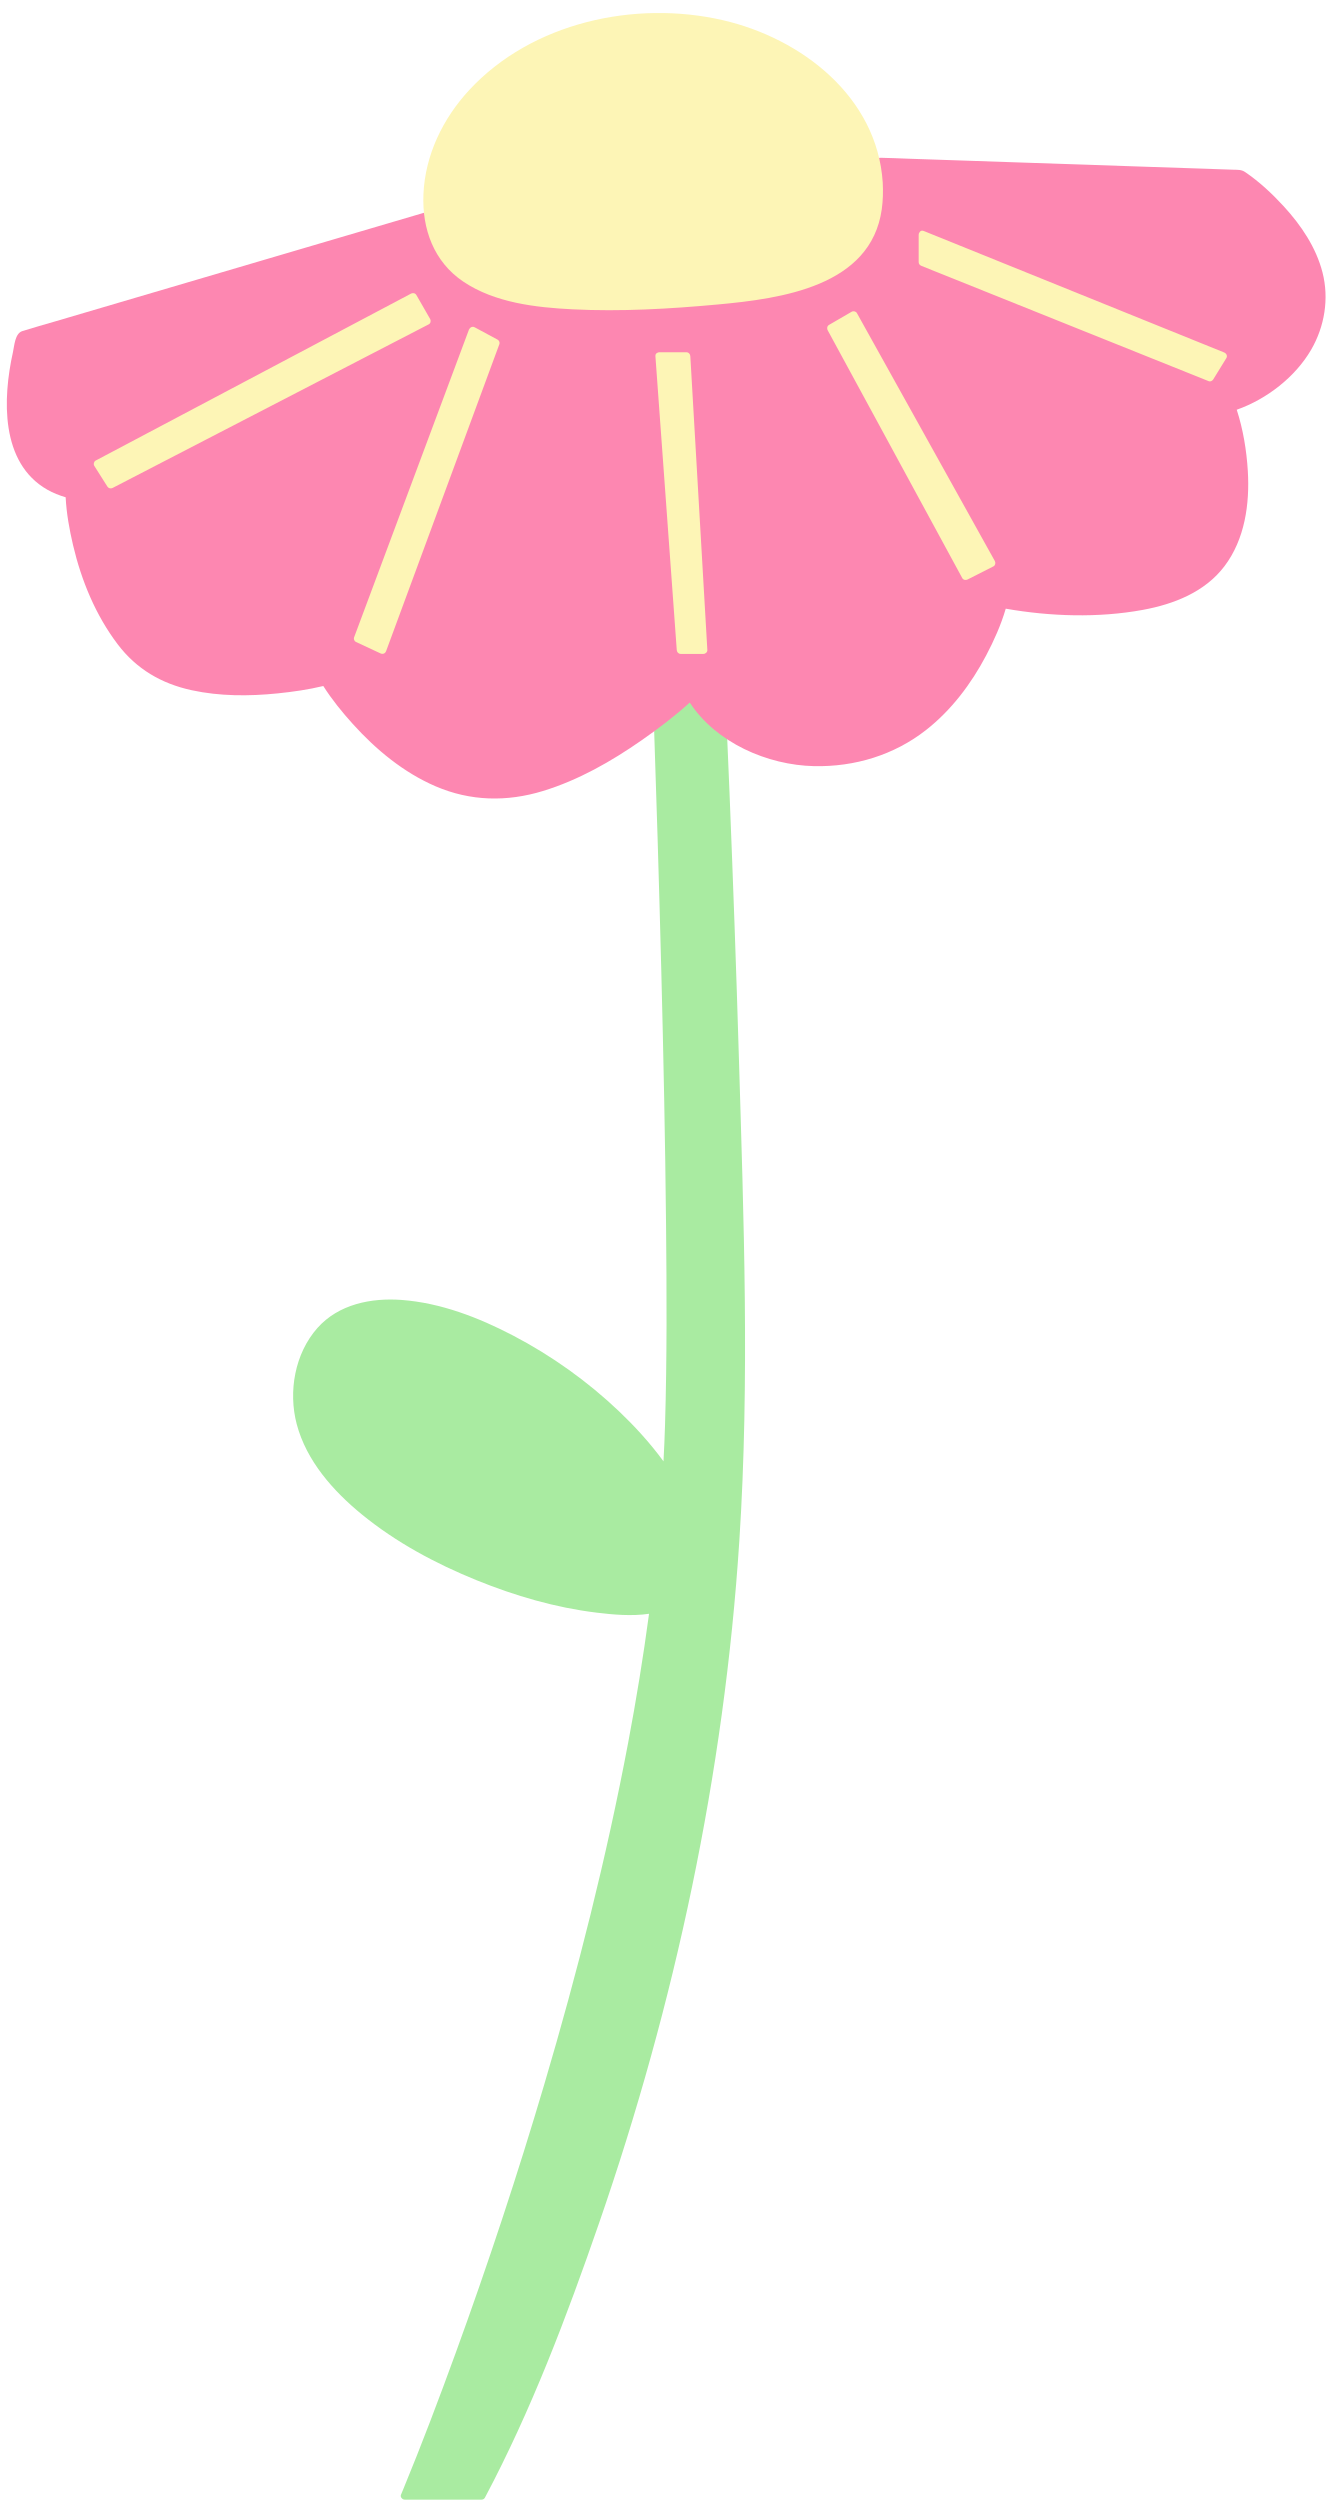
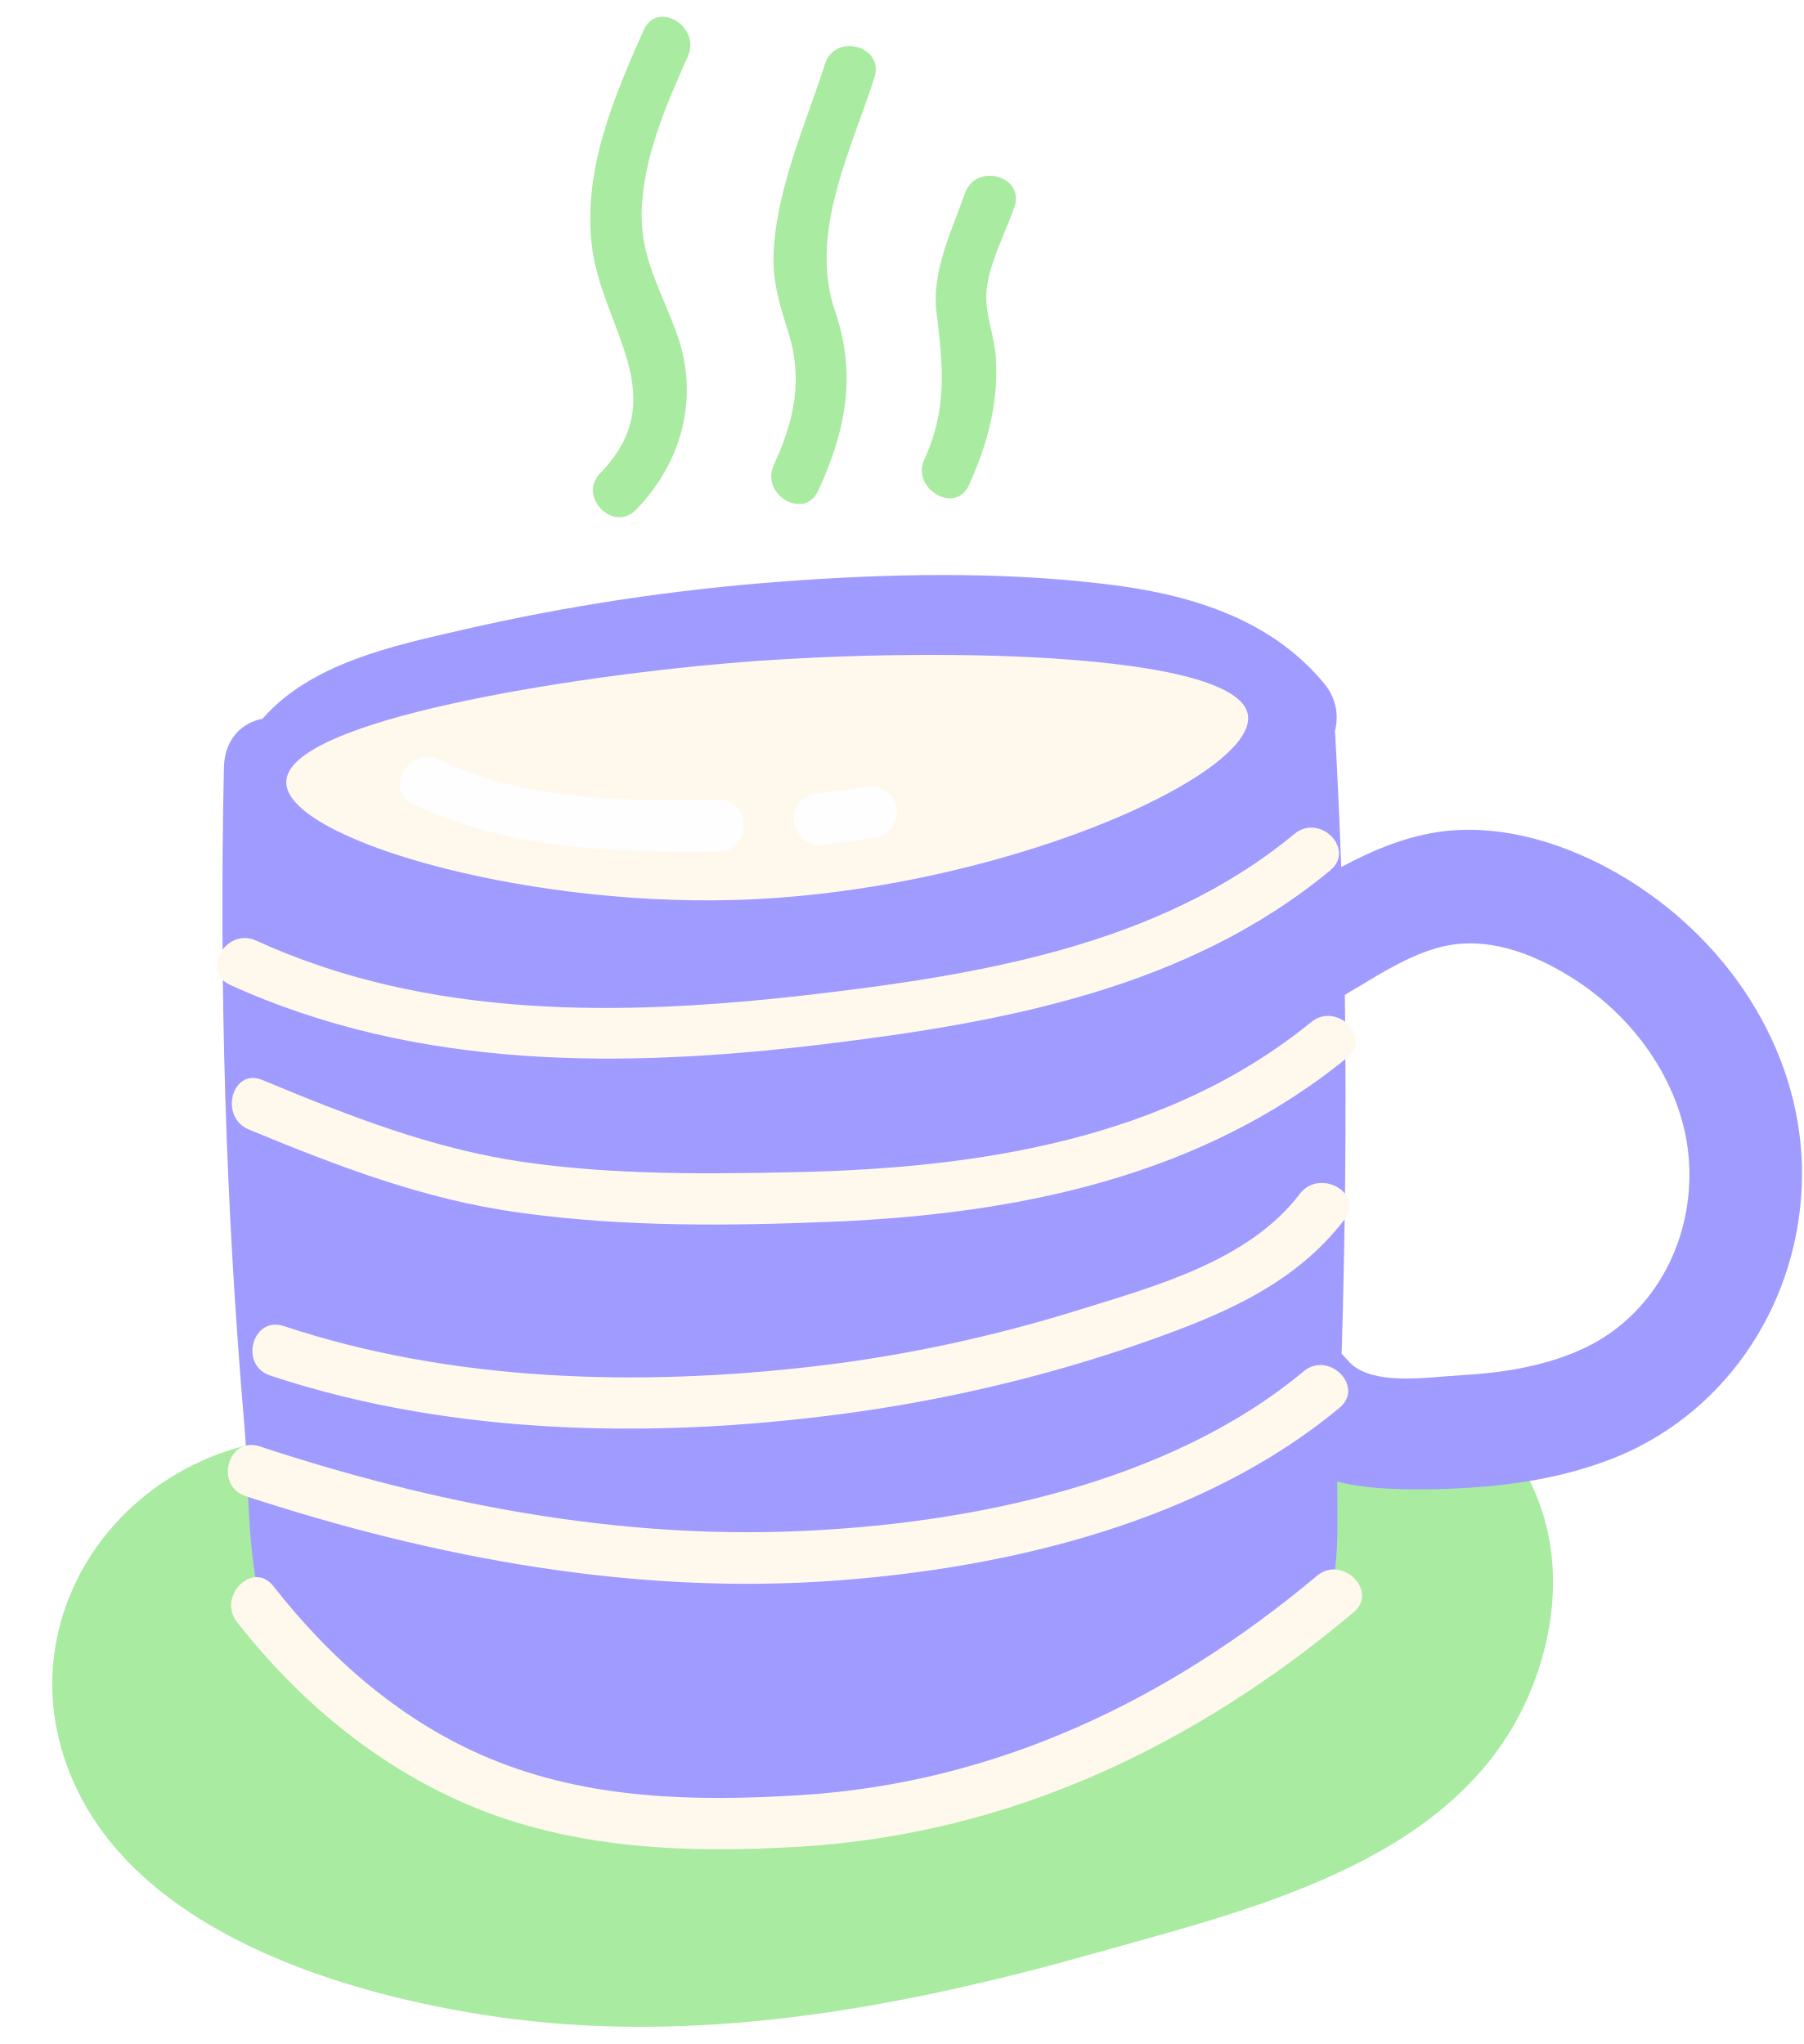
- <svg xmlns="http://www.w3.org/2000/svg" contentScriptType="text/ecmascript" fill="#000000" width="214.5" zoomAndPan="magnify" contentStyleType="text/css" viewBox="-1.1 -2.1 214.5 403.5" height="403.5" preserveAspectRatio="xMidYMid meet" version="1">
+ <svg xmlns="http://www.w3.org/2000/svg" contentScriptType="text/ecmascript" fill="#000000" width="448.5" zoomAndPan="magnify" contentStyleType="text/css" viewBox="-13.0 -4.3 448.5 508.5" height="508.5" preserveAspectRatio="xMidYMid meet" version="1">
  <g id="change1_1">
-     <path fill="#a9eba1" d="M118.228,246.593c-2.432,37.502-10.369,74.648-22.648,110.141 c-5.199,15.028-10.942,30.223-18.421,44.299c-0.102,0.192-0.327,0.31-0.54,0.31c-4.133,0-8.267,0-12.4,0 c-0.363,0-0.764-0.407-0.603-0.791c0.136-0.322,0.269-0.645,0.402-0.968c2.981-7.231,5.747-14.554,8.423-21.903 c5.213-14.317,10-28.791,14.317-43.403c5.36-18.138,10.012-36.505,13.525-55.094 c1.306-6.909,2.439-13.852,3.373-20.821c-2.825,0.427-5.906,0.127-8.445-0.18 c-6.663-0.804-13.202-2.722-19.409-5.242c-6.591-2.676-12.969-6.093-18.493-10.607 c-4.641-3.792-8.951-8.655-10.518-14.576c-1.387-5.245-0.311-11.406,3.346-15.526 c3.4-3.83,8.663-4.886,13.576-4.522c6.314,0.469,12.433,2.839,17.999,5.747c6.236,3.258,12.054,7.421,17.148,12.274 c2.297,2.188,4.882,4.949,7.128,8.029c0.103-1.966,0.19-3.932,0.249-5.901c0.321-10.729,0.27-21.47,0.165-32.202 c-0.134-13.681-0.42-27.36-0.768-41.036c-0.365-14.369-0.806-28.736-1.291-43.101 c-0.44-13.022-0.918-26.042-1.425-39.062c-0.367-9.417-0.75-18.833-1.151-28.248 c-0.154-3.625-0.31-7.25-0.473-10.874c-0.016-0.359,0.225-0.548,0.498-0.586 c0.021-0.006,0.043-0.007,0.065-0.011c0.02-0.001,0.039-0.002,0.059-0.002c0.055-0.004,0.108-0.015,0.169-0.004 c3.26,0.564,6.519,1.128,9.778,1.692c0.276,0.048,0.445,0.349,0.459,0.603c0.013,0.229,0.024,0.458,0.038,0.686 c0.937,15.856,1.659,31.727,2.408,47.593c1.342,28.424,2.543,56.856,3.389,85.299 C118.929,194.546,119.909,220.67,118.228,246.593z" />
+     <path fill="#a9eba1" d="M365.5,421.2c-19,38-67.4,49.5-104.7,60c-47.3,13.4-96.8,23-146.1,16.8c-37.4-4.8-89.6-19.3-108.1-56.2 c-19.6-39.1,6.9-81.4,47.6-87.7c1-0.2,2-0.4,3.1-0.4c0.8-0.1,1.5-0.1,2.2-0.1c35.5-0.9,71-1.8,106.5-2.7 c49.3-1.2,98.6-2.5,147.8-3.7c10.9-0.3,22.5-1.7,33.3-0.8c12.2,1,19.9,14.4,23.4,25.1C375.9,387.8,373,406.1,365.5,421.2z M136.3,113.4c-5.7,5.9,3.3,15,9,9c11.5-11.9,15.7-28.1,10-43.8c-3.8-10.6-9-18.6-8.7-30.3c0.4-13.5,6.1-26.5,11.5-38.6 c3.3-7.5-7.7-14-11-6.5c-7.5,16.8-15.1,34.8-12.9,53.6C136.7,77.5,154.8,94.3,136.3,113.4z M190.5,117.8c6.9-14.9,9.6-28.9,4.2-44.7 c-6.6-19.2,3.9-39.8,9.8-58.1c2.5-7.9-9.8-11.2-12.3-3.4c-4.9,15.3-12.3,31.5-12.8,47.7c-0.2,6.8,1.6,12.4,3.6,18.8 c3.8,11.9,1.6,22.1-3.5,33.2C176,118.7,187,125.3,190.5,117.8z M228,116.4c4.6-10.1,7.4-20.5,6.7-31.7c-0.3-5-2.4-10.2-2.4-15.1 c0-7.1,4.7-15.7,7-22.4c2.7-7.8-9.6-11.1-12.3-3.4c-3.3,9.4-8.2,19.1-7.1,29.3c1.6,13.5,2.9,24-3,36.9 C213.6,117.3,224.6,123.8,228,116.4z" />
  </g>
  <g id="change2_1">
-     <path fill="#fd87b1" d="M210.515,54.353c-2.562,4.406-7.164,7.97-12.006,9.678c1.03,3.174,1.589,6.576,1.789,9.887 c0.321,5.325-0.478,11.032-3.783,15.385c-3.16,4.162-8.161,6.112-13.157,7.031c-7.186,1.322-14.92,1.068-22.132-0.193 c-0.759,2.61-1.901,5.156-3.16,7.546c-2.415,4.585-5.621,8.843-9.72,12.052 c-5.154,4.035-11.519,5.956-18.047,5.816c-7.514-0.161-15.821-3.764-20.071-10.263 c-2.436,2.203-5.077,4.212-7.765,6.085c-4.889,3.407-10.199,6.439-15.923,8.188 c-5.834,1.783-11.712,1.665-17.347-0.762c-5.156-2.221-9.61-5.911-13.348-10.051 c-1.723-1.908-3.383-3.949-4.765-6.129c-2.424,0.584-4.92,0.941-7.394,1.192 c-4.598,0.467-9.324,0.472-13.857-0.515c-4.881-1.063-8.896-3.407-11.926-7.401 c-3.563-4.698-5.866-10.287-7.21-16.002c-0.593-2.521-1.064-5.139-1.197-7.737 c-1.022-0.301-2.02-0.69-2.947-1.218C-1.078,72.604-0.661,62.182,0.985,54.76 c0.241-1.089,0.319-3.048,1.536-3.429c1.763-0.553,3.547-1.045,5.32-1.567c7.666-2.258,15.333-4.516,22.999-6.774 c8.62-2.539,17.239-5.078,25.859-7.617c4.058-1.195,8.116-2.391,12.175-3.586 c0.105-0.079,0.24-0.105,0.399-0.07c0.034,0.003,0.066,0.01,0.097,0.018c0.003,0.001,0.005,0,0.008,0.001 c0.039,0.016,0.079,0.031,0.119,0.047c0.011,0.006,0.026,0.007,0.037,0.014c0.416,0.168,0.835,0.332,1.254,0.493 c7.886,3.033,16.07,5.615,24.405,7.06c4.37,0.758,8.843,1.242,13.223,0.326 c4.287-0.897,8.397-2.583,12.332-4.474c6.465-3.108,12.645-6.877,18.508-11.006 c0.682-0.48,1.047-0.843,1.872-0.829c1.439,0.024,2.878,0.097,4.316,0.146c12.915,0.437,25.831,0.874,38.746,1.311 c4.597,0.155,9.195,0.311,13.792,0.467c0.743,0.025,1.278-0.031,1.9,0.392c2.276,1.549,4.364,3.5,6.219,5.523 c2.789,3.042,5.214,6.62,6.25,10.66C213.433,46.09,212.701,50.594,210.515,54.353z" />
+     <path fill="#a09bff" d="M391.7,214.4c-15.2-9.3-31.4-13.6-45.6-11.9c-9.2,1.1-17.6,4.7-25.5,8.9c-0.4-11-0.9-22-1.5-33 c0-0.2-0.1-0.5-0.1-0.7c1-3.8,0.5-8.1-2.6-11.9c-13.6-16.5-34.1-22.4-54.5-24.8c-26.6-3.2-54.1-2.6-80.7-0.6c-26.6,2-53.2,6-79.2,12 c-17.5,4-37.6,8.3-49.7,22.1c-5.1,1-9.4,5-9.6,12c-1.2,54.7,0.4,109.5,5.1,164c1.7,19.4-0.5,44.8,11.7,60.7 c10.8,14,25.4,23,42.4,27.9c21,6,43.5,5.8,65.2,5c25.5-1,51-3.8,76.1-8.4c20.3-3.7,41.2-9.2,57.7-22.1c6.4-5,13.5-11.5,16.3-19.3 c3.1-8.6,2.4-20.2,2.4-30c6,1.5,12.6,1.9,19.2,1.9c1.3,0,2.5,0,3.8,0c19.4-0.3,34.3-3,47.1-8.3c27.3-11.5,45.2-38.8,45.5-69.6 C435.5,259.3,418.8,231.1,391.7,214.4z M321.5,243.2c1.1-0.7,2.3-1.4,3.4-2c6.2-3.8,12.5-7.6,19.3-9.6c10-2.9,20.9-0.6,33.4,7.1 c17.1,10.6,28.4,28.2,29.5,46c1.2,19.2-8.3,37-24.1,45.4c-8.4,4.4-18.6,6.9-32.2,7.7c-1.3,0.1-2.7,0.2-4.2,0.3 c-8.3,0.7-19.7,1.7-24.4-4c-0.5-0.6-1-1.1-1.5-1.6C321.6,302.7,321.9,272.9,321.5,243.2z M181.3,201.1c-32.1,2.5-66.1,3.7-95.8-9.3 l198.6-15.2C252.5,192.9,216.7,198.3,181.3,201.1z" />
  </g>
  <g id="change3_1">
-     <path fill="#fdf5b6" d="M141.217,31.678c-1.752,12.464-16.254,14.425-26.449,15.364 c-7.767,0.715-15.669,1.175-23.466,0.783c-5.952-0.299-12.543-1.055-17.615-4.465 c-4.769-3.207-6.684-8.498-6.444-14.101c0.271-6.324,3.125-12.213,7.385-16.82 C84.727,1.518,101.379-2.113,115.566,1.157c12.707,2.929,24.919,12.367,25.808,26.214 c0,0-0,0.001-0,0.001C141.448,28.812,141.418,30.249,141.217,31.678z" />
+     <path fill="#fff9ed" d="M58.2,190.2c0.3-15.6,72.7-26.3,108.7-29.4c48.8-4.3,128-3.3,130.5,12.8c2.3,15.1-62.7,44.2-127.9,46 C115.6,221.1,57.9,204.1,58.2,190.2z M314.6,387.7c-37,31-79.9,51.6-128.6,54.6c-26.1,1.6-52.6,1.1-77.1-9.1 c-21.7-9-39.5-24.5-53.9-42.9c-5.1-6.5-14.1,2.6-9,9c15.2,19.4,34.4,35.5,57.2,45.3c26.2,11.2,54.8,12.2,82.9,10.5 c52.2-3.2,97.9-25,137.6-58.3C329.9,391.5,320.8,382.5,314.6,387.7z M191.7,255.5c44.7-5.4,90.6-13.8,126.2-43.3 c6.3-5.3-2.7-14.3-9-9c-33.8,28-79.3,35.2-121.6,40.1c-45.8,5.2-93.7,6-136.6-13.6c-7.4-3.4-13.9,7.6-6.5,11 C90.7,261.9,141.9,261.5,191.7,255.5z M313.1,250c-36,29.3-82.9,36.3-128,37.3c-22.5,0.5-45.5,0.7-67.8-2.5 c-22.8-3.3-43.8-11.6-65-20.4c-7.6-3.2-10.9,9.2-3.4,12.3c22,9.1,43.8,17.5,67.5,20.7c25.9,3.6,52.5,3.3,78.6,2.2 c45.6-2,91-11.3,127.1-40.8C328.5,253.8,319.4,244.8,313.1,250z M310.3,292.7c-12.6,16.6-35.7,22.9-54.7,28.8 c-21.5,6.7-43.6,11.5-66,14.1c-43.5,5.1-90.2,3.9-132-10c-7.8-2.6-11.2,9.7-3.4,12.3c46.3,15.4,98.4,15.8,146.3,9 c24.4-3.5,48.4-9.3,71.7-17.5c18.7-6.6,36.8-14.1,49.2-30.3C326.4,292.6,315.3,286.2,310.3,292.7z M48.1,367.9 c47.3,15.5,97.1,24.7,147,21c43.2-3.2,91.1-14.7,125.1-43c6.3-5.3-2.8-14.3-9-9c-33.4,27.8-82.9,37.9-125.3,39.7 c-45.8,2-91-6.8-134.4-21.1C43.7,353,40.3,365.3,48.1,367.9z" />
  </g>
  <g id="change4_1">
-     <path fill="#fdf5b6" d="M61.766,53.525c-9.12,4.72-18.24,9.44-27.361,14.161 c-5.774,2.989-11.548,5.977-17.323,8.965c-0.309,0.16-0.668,0.072-0.855-0.224 c-0.703-1.112-1.406-2.224-2.109-3.337c-0.175-0.277-0.067-0.701,0.224-0.855c2.096-1.11,4.192-2.22,6.289-3.329 c9.137-4.838,18.275-9.675,27.413-14.512c5.733-3.035,11.467-6.071,17.2-9.106c0.112-0.059,0.219-0.073,0.323-0.068 c0.2-0.011,0.402,0.065,0.532,0.292c0.743,1.293,1.485,2.586,2.228,3.879c0.161,0.281,0.077,0.699-0.224,0.855 C65.991,51.338,63.879,52.431,61.766,53.525z M79.219,52.723c-1.237-0.667-2.473-1.333-3.71-2 c-0.284-0.153-0.551-0.067-0.729,0.111c-0.04,0.035-0.072,0.079-0.104,0.126c-0.006,0.01-0.013,0.02-0.019,0.03 c-0.022,0.036-0.05,0.063-0.066,0.106c-2.09,5.6-4.181,11.201-6.271,16.801 c-3.33,8.922-6.66,17.845-9.991,26.767c-0.762,2.043-1.525,4.086-2.288,6.129 c-0.088,0.237,0.055,0.597,0.287,0.706c1.325,0.618,2.65,1.237,3.975,1.855c0.387,0.181,0.77,0.029,0.918-0.373 c2.068-5.605,4.136-11.21,6.204-16.814c3.266-8.852,6.532-17.704,9.799-26.556 c0.76-2.061,1.521-4.121,2.281-6.182C79.599,53.18,79.447,52.846,79.219,52.723z M110.659,61.273 c-0.114-1.964-0.227-3.927-0.341-5.891c-0.019-0.337-0.271-0.625-0.625-0.625c-1.462,0-2.923,0-4.385,0 c-0.114,0-0.207,0.029-0.288,0.072c-0.204,0.079-0.358,0.261-0.337,0.553c0.388,5.336,0.775,10.671,1.163,16.007 c0.618,8.512,1.236,17.023,1.855,25.535c0.143,1.964,0.285,3.927,0.428,5.891c0.025,0.337,0.267,0.625,0.625,0.625 c1.229,0,2.458,0,3.687,0c0.323,0,0.645-0.287,0.625-0.625c-0.309-5.336-0.618-10.671-0.927-16.007 C111.644,78.297,111.152,69.785,110.659,61.273z M151.982,74.996c-4.005-7.199-8.009-14.397-12.014-21.596 c-0.919-1.653-1.839-3.305-2.758-4.958c-0.164-0.295-0.568-0.391-0.855-0.224 c-1.217,0.707-2.433,1.413-3.65,2.12c-0.215,0.125-0.293,0.315-0.291,0.506 c-0.01,0.111,0.001,0.227,0.068,0.349c2.451,4.513,4.902,9.027,7.353,13.54c3.889,7.161,7.777,14.321,11.665,21.482 c0.903,1.664,1.807,3.328,2.71,4.991c0.168,0.309,0.561,0.373,0.855,0.224c1.393-0.707,2.787-1.413,4.18-2.12 c0.306-0.155,0.381-0.574,0.224-0.855C156.973,83.969,154.478,79.483,151.982,74.996z M196.459,54.78 c-5.461-2.208-10.922-4.417-16.383-6.625c-8.705-3.52-17.409-7.04-26.114-10.56 c-1.999-0.808-3.997-1.616-5.996-2.425c-0.304-0.123-0.532,0.01-0.652,0.225 c-0.08,0.097-0.139,0.216-0.139,0.378c0,1.482,0,2.963,0,4.445c0,0.301,0.199,0.498,0.459,0.603 c5.219,2.095,10.439,4.189,15.658,6.284c8.323,3.34,16.646,6.68,24.968,10.02 c1.915,0.769,3.83,1.537,5.746,2.306c0.257,0.103,0.572-0.07,0.706-0.287c0.707-1.148,1.413-2.296,2.12-3.445 C197.064,55.321,196.818,54.925,196.459,54.78z" />
+     <path fill="#fffefe" d="M89.7,195.7c-7.4-3.5-0.9-14.5,6.5-11c21.8,10.3,45.9,10.3,69.6,10c8.2-0.1,8.2,12.7,0,12.8 C139.6,207.8,113.8,207.1,89.7,195.7L89.7,195.7z M190.8,205.9c4.9-0.5,9.8-1.2,14.6-2c3.4-0.6,5.3-4.8,4.5-7.9 c-1-3.6-4.5-5.1-7.9-4.5c-3.7,0.6-7.5,1.2-11.2,1.5c-3.4,0.3-6.4,2.7-6.4,6.4C184.4,202.7,187.4,206.3,190.8,205.9L190.8,205.9z" />
  </g>
</svg>
